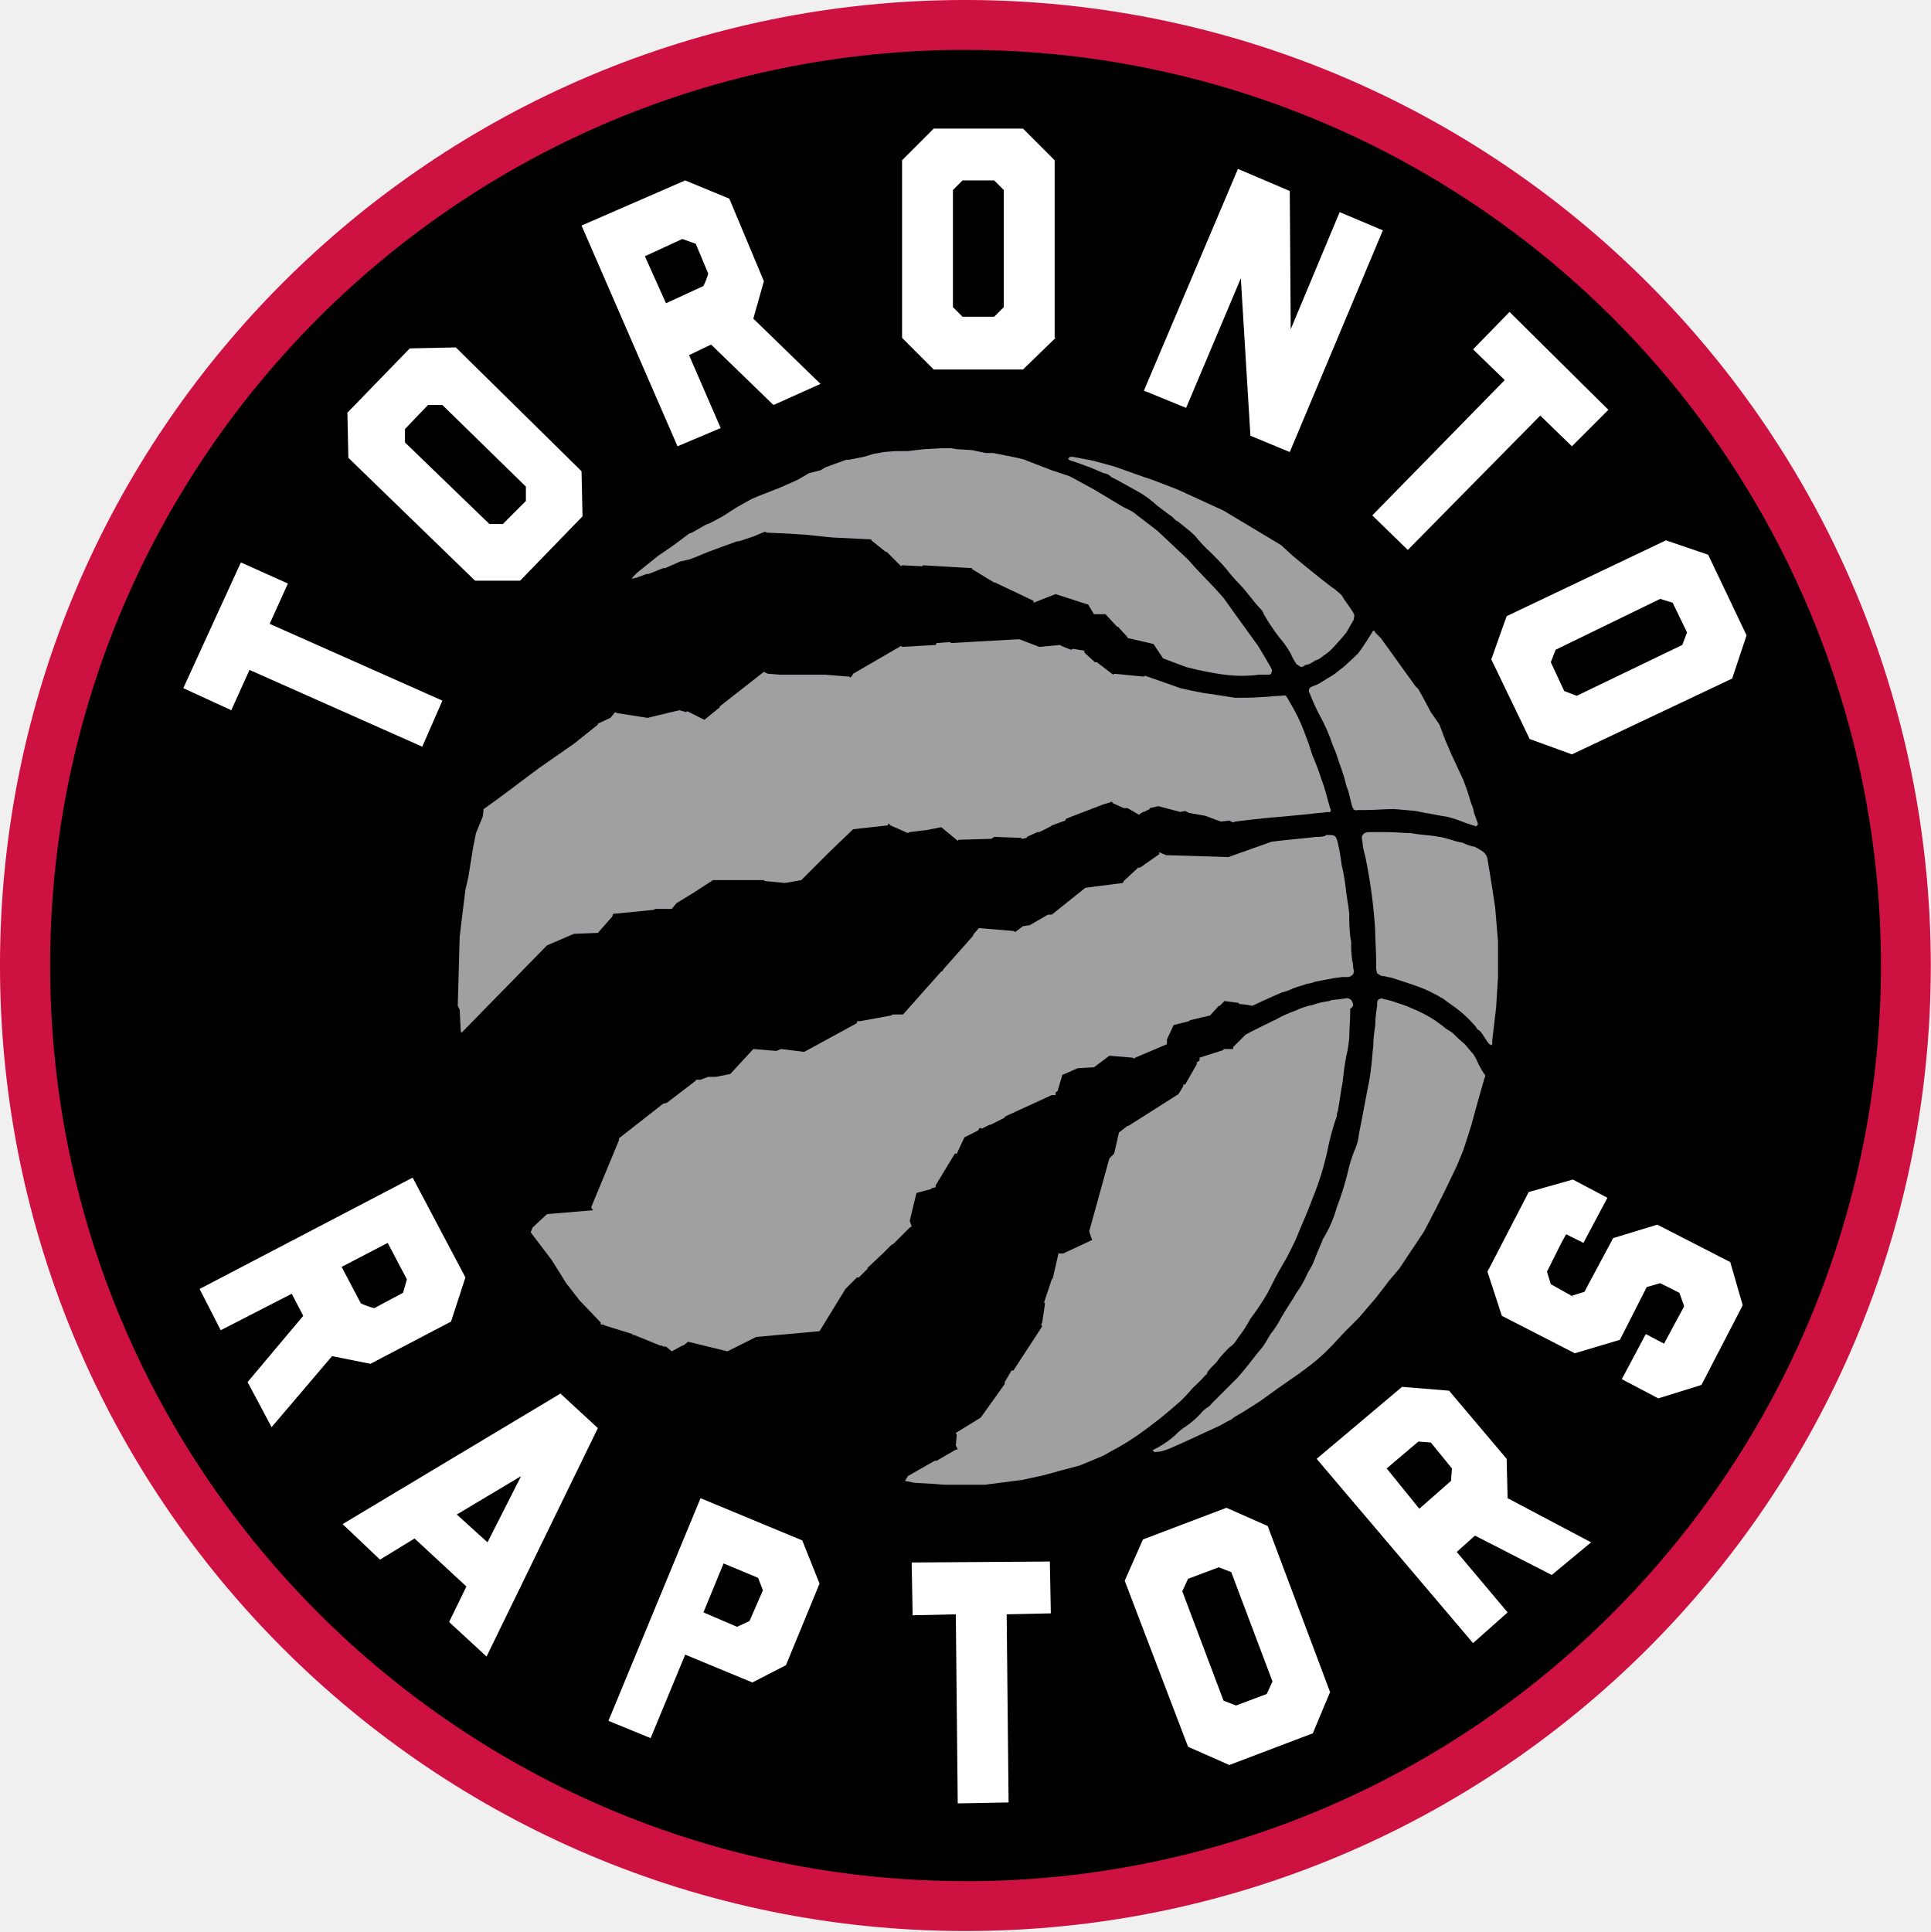
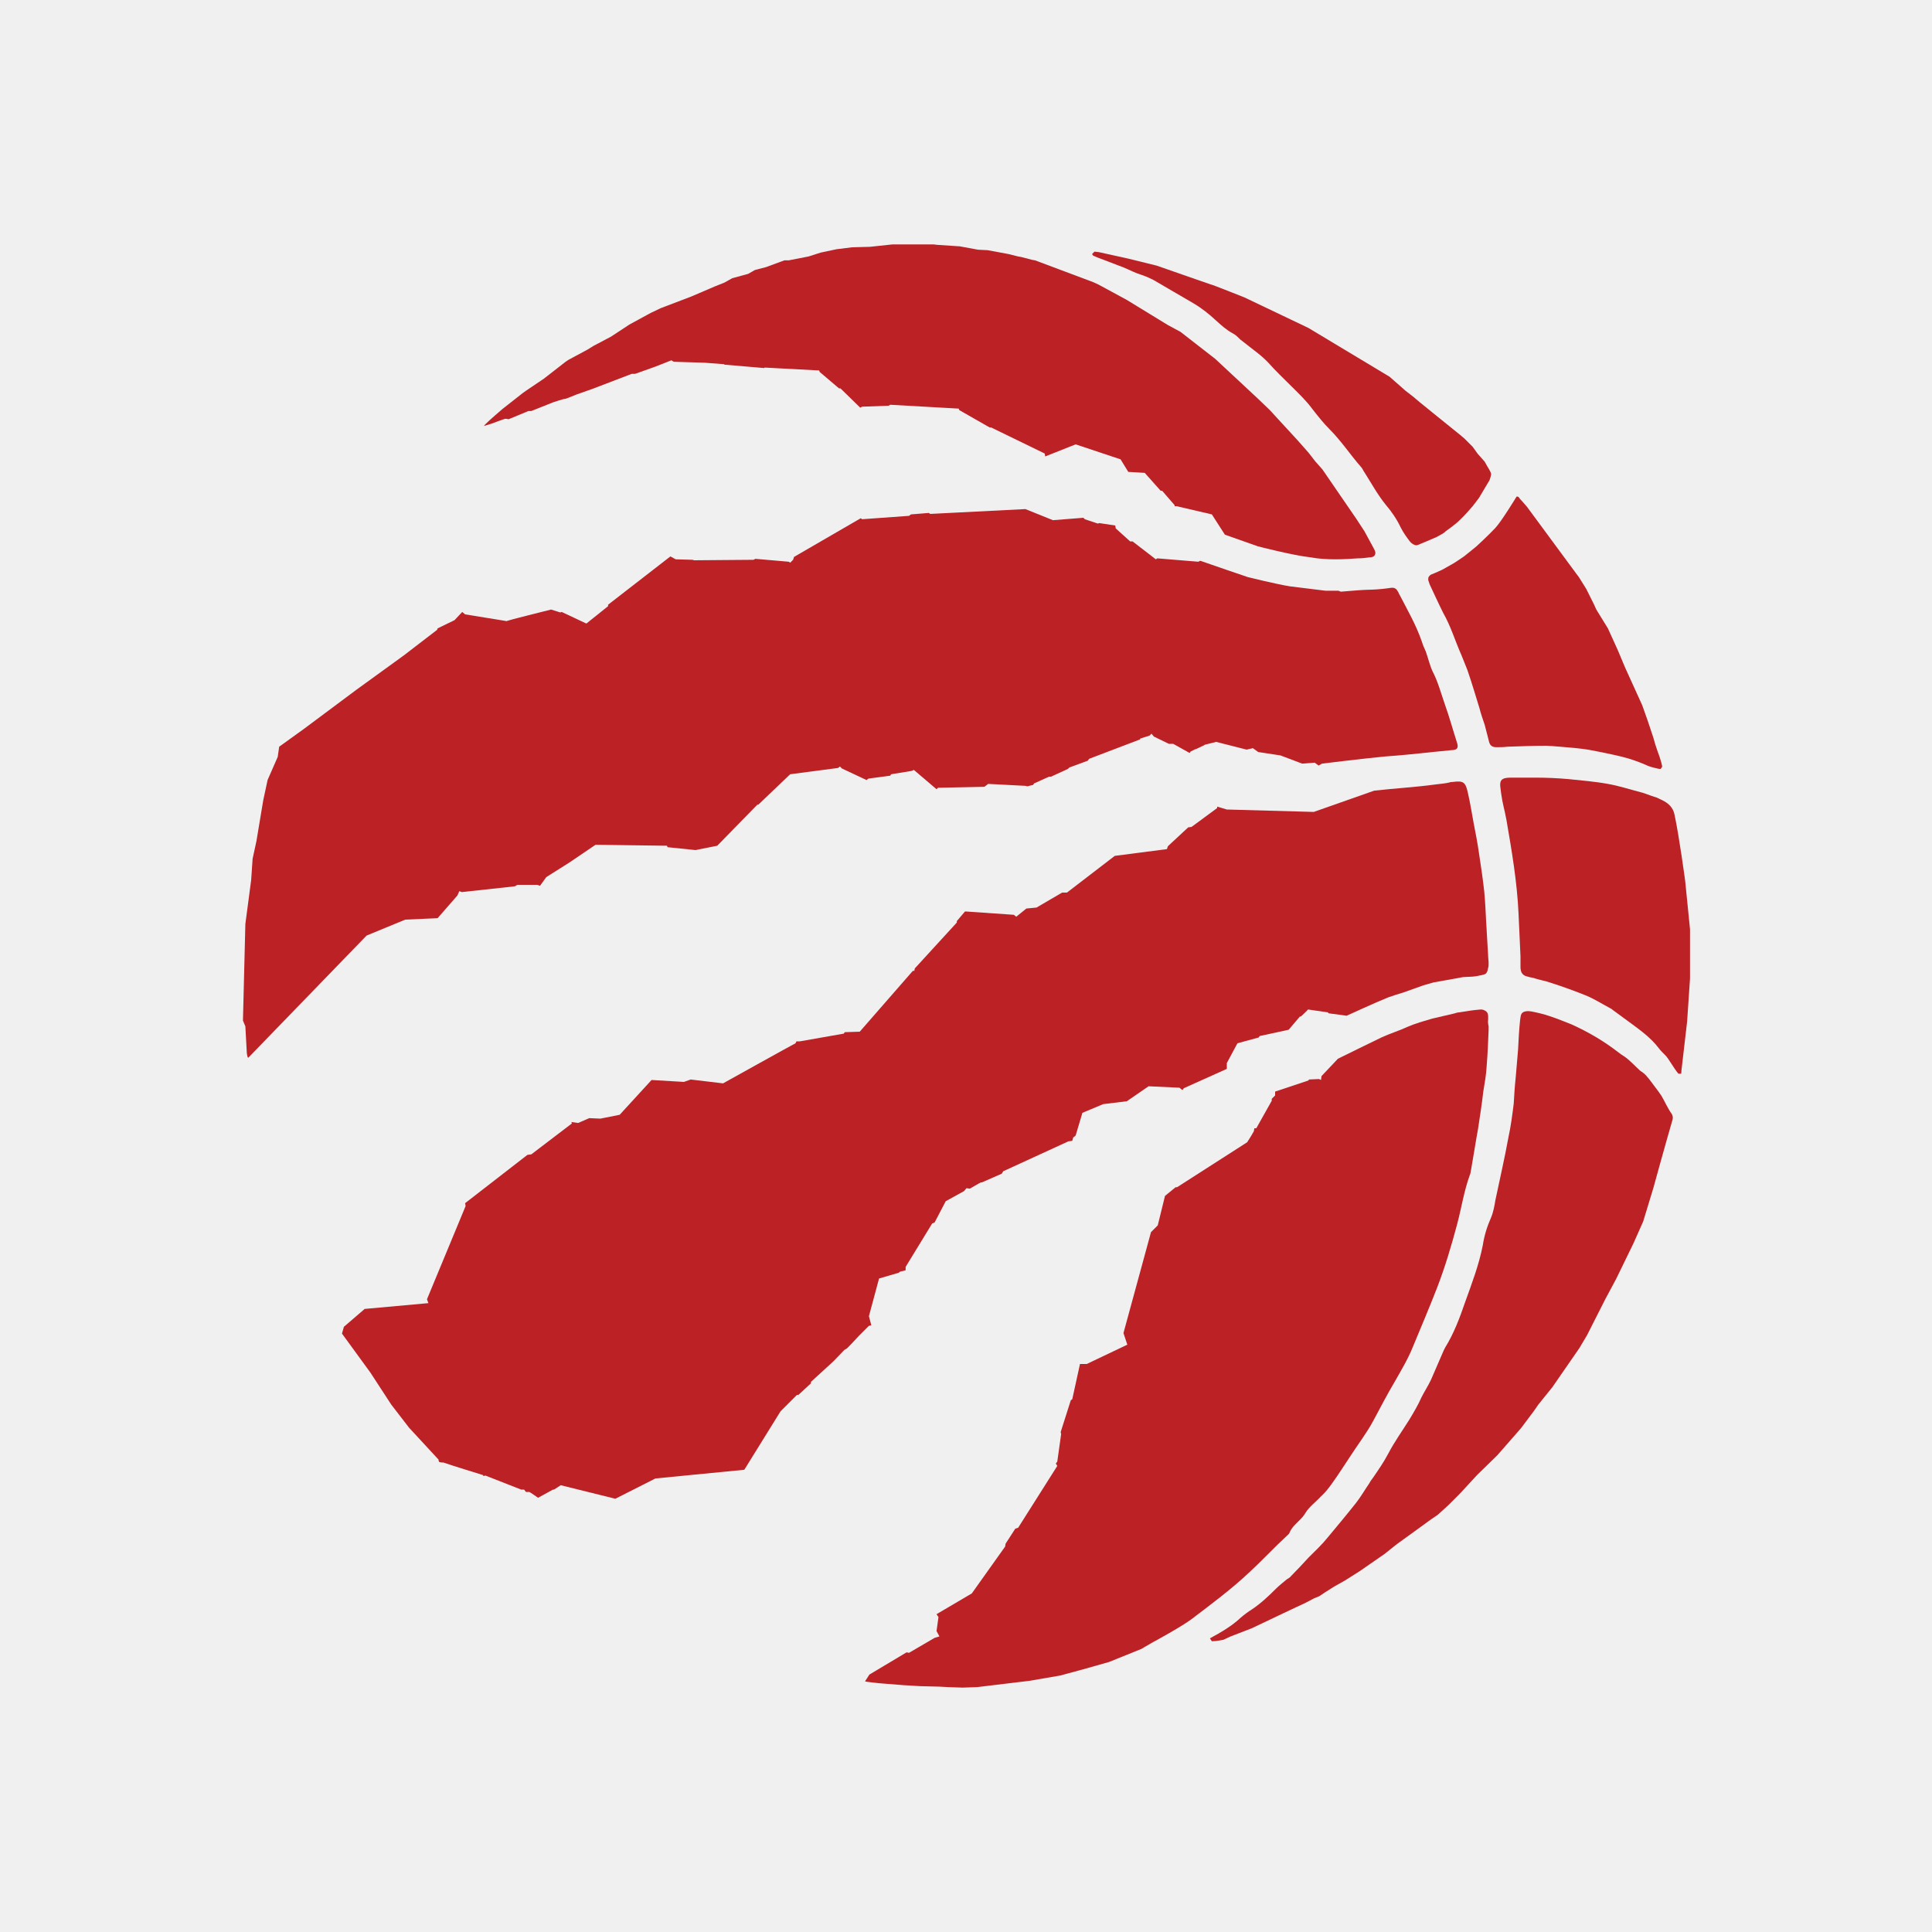
- <svg xmlns="http://www.w3.org/2000/svg" height="241.56" width="241.44" version="1.1" viewBox="0 0 241.44 241.56">
-   <path d="M241.44,120.84A120.72,120.72,0,1,1,120.72,0,120.812,120.812,0,0,1,241.44,120.84Z" fill="#cd1141" />
-   <path d="M120.72,235.2A114.484,114.484,0,0,1,119.4,6.24h1.32a114.469,114.469,0,0,1,81.84,194.52,113.993,113.993,0,0,1-80.64,34.44Z" />
-   <path d="M120.36,22.56l-1.2,1.2V38.4l1.2,1.2h3.96l1.2-1.2v-14.64l-1.2-1.2ZM132,42.24l-4.08,3.96H116.76l-3.96-3.96V20.04l3.96-3.96h11.16l3.96,3.96v22.2Z" fill="#fff" />
-   <path d="M209.16,75.36l-1.56-.48-13.08,6.36-.6,1.56,1.68,3.6,1.56.6,13.2-6.36.6-1.56Zm-12.6,18.96-5.28-1.92-4.8-9.96,1.92-5.4,19.92-9.48,5.28,1.8,4.8,10.08-1.8,5.4Z" fill="#fff" />
-   <path d="M50.64,53.64v1.68L61.2,65.52h1.68l2.88-2.88v-1.8L55.32,50.64h-1.8Zm22.08,5.28.12,5.64-7.8,8.04H59.4L43.56,57.24l-.12-5.64,7.8-8.04,5.76-.12Z" fill="#fff" />
-   <polygon points="172.92 28.8 161.28 56.52 156.36 54.48 155.16 34.8 148.32 51 143.04 48.84 154.8 21.12 161.28 23.88 161.4 41.16 167.52 26.52 172.92 28.8" fill="#fff" />
-   <path d="M83.28,37.92l4.68-2.16a8.333,8.333,0,0,0,.6-1.56L87,30.48l-1.68-.6-4.68,2.16Zm12.24-2.76L94.2,39.84l8.4,8.16-5.88,2.64-7.8-7.56L86.16,44.4l3.96,9.12-5.4,2.28-12-27.6,12.96-5.64,5.52,2.28Z" fill="#fff" />
-   <polygon points="196.56 55.8 192.6 51.96 176.04 68.76 171.6 64.44 188.16 47.52 184.2 43.68 188.76 39 201.12 51.24 196.56 55.8" fill="#fff" />
-   <polygon points="36 72.96 33.72 78 55.32 87.6 52.8 93.36 31.2 83.76 28.92 88.8 22.92 86.04 30.12 70.32 36 72.96" fill="#fff" />
-   <polygon points="201 149.76 198 155.4 195.84 154.32 195.24 155.4 193.44 159 193.92 160.56 196.92 162.24 196.56 162 198.12 161.52 201.72 154.8 207.24 153.12 216.36 157.8 217.92 163.2 212.76 173.16 207.36 174.84 202.8 172.44 205.8 166.8 208.08 168 210.6 163.32 210 161.64 207.6 160.44 205.92 160.92 202.56 167.52 196.92 169.2 187.8 164.52 186 159 191.16 149.04 196.68 147.48 201 149.76" fill="#fff" />
-   <path d="M42.72,158.4l2.4,4.56a9.406,9.406,0,0,0,1.68.6l3.6-1.92.48-1.68-2.4-4.56Zm3.6,12.12-4.8-.96-7.56,8.88-3-5.64,6.96-8.28-1.44-2.76-8.88,4.56-2.64-5.16L51.6,147.24l6.6,12.48-1.8,5.52Z" fill="#fff" />
-   <path d="M87.96,201.6l4.2,1.8,1.56-.72,1.68-3.84-.6-1.56-4.32-1.8Zm-2.28,5.28-4.32,10.44-5.28-2.16,11.52-27.84,12.72,5.28,2.16,5.4-4.2,10.2-4.2,2.16Z" fill="#fff" />
-   <polygon points="131.4 201.72 125.88 201.84 126.12 225.36 119.76 225.48 119.52 201.84 114.12 201.96 114 195.36 131.28 195.24 131.4 201.72" fill="#fff" />
-   <path d="M148.56,197.4l-.72,1.56L153,212.64l1.56.6,3.84-1.44.72-1.56-5.16-13.68-1.56-.6Zm17.76,14.16-2.16,5.16-10.44,3.96-5.16-2.28-7.92-20.76,2.28-5.16,10.44-3.96,5.16,2.28Z" fill="#fff" />
-   <path d="M177.48,188.64l3.96-3.48.12-1.56-2.64-3.24-1.56-.12-3.96,3.36Zm10.92-6.24.12,4.92,10.44,5.52-4.92,4.08-9.6-4.92-2.28,2.04L188.52,201.6l-4.32,3.84L164.64,182.4l10.68-9,5.88.48Z" fill="#fff" />
-   <path d="M60.96,192.84l4.2-8.28-8.04,4.8Zm-.12,14.28-4.68-4.32L58.32,198.36l-6.48-6L47.52,195l-4.68-4.44L70.08,174.24l4.68,4.32Z" fill="#fff" />
-   <path d="M144.12,181.32l.24.24a6.461,6.461,0,0,0,.96-.12l.72-.24,1.92-.84,4.68-2.16.84-.48.48-.24.48-.36.84-.48.96-.6,1.32-.84,2.16-1.56,1.2-.84,1.56-1.08,1.44-1.08.6-.48,1.08-.96.96-.96,1.56-1.68,1.8-1.8,2.16-2.52,1.2-1.56.36-.48,1.32-1.56,2.4-3.6.72-1.08,1.68-3.24.84-1.68,1.56-3.24.84-2.04.96-3s1.08-3.96,1.68-6c.12-.12.12-.36-.12-.6a9.919,9.919,0,0,1-.84-1.56,5.217,5.217,0,0,0-.48-.84c-.24-.24-.6-.72-.84-.96-.12-.24-.36-.36-.6-.6-.48-.36-.96-.96-1.32-1.2-.24-.12-.36-.24-.6-.36a15.044,15.044,0,0,0-4.2-2.52,12.493,12.493,0,0,0-1.92-.72,8.84,8.84,0,0,0-1.68-.48.565.565,0,0,0-.72.12c-.12.12-.12.36-.12.72a17.904,17.904,0,0,0-.24,2.52,17.904,17.904,0,0,0-.24,2.52c-.12.84-.12,1.56-.24,2.4a25.987,25.987,0,0,1-.48,3c-.36,1.92-.72,3.84-1.08,5.64a5.954,5.954,0,0,1-.36,1.56,19.043,19.043,0,0,0-.84,2.4,36.675,36.675,0,0,1-1.56,5.16,15.629,15.629,0,0,1-1.8,4.08c0,.12,0,.12-.12.36-.36.84-.72,1.68-1.08,2.64-.24.48-.6.96-.84,1.56a11.394,11.394,0,0,1-1.2,2.04c-.6,1.08-1.32,2.04-1.92,3.12a11.887,11.887,0,0,1-1.32,2.04c-.12.24-.24.36-.36.6a8.517,8.517,0,0,1-1.2,1.68c-.84,1.08-1.68,2.16-2.52,3.12q-.9.9-1.8,1.8l-1.56,1.56c-.12.24-.24.24-.36.36a3.235,3.235,0,0,0-.96.84,10.755,10.755,0,0,1-2.16,1.8,6.011,6.011,0,0,0-.96.84A12.058,12.058,0,0,1,144.12,181.32Z" fill="#a0a0a3" />
-   <path d="M186.48,130.68l.12-.12v-.48l.48-4.08.24-3.84v-4.44l-.36-4.32s-.6-3.96-.96-6c-.12-.72-.6-.96-1.2-1.32-.24-.12-.36-.24-.6-.24a5.85,5.85,0,0,1-1.32-.48c-.96-.12-1.92-.6-2.88-.72-1.2-.24-2.4-.24-3.6-.48-.96,0-1.92-.12-2.88-.12h-2.04c-.48,0-.84,0-1.08.36-.24.24,0,.72,0,1.2.12.96.36,1.44.48,2.28a64.273,64.273,0,0,1,1.08,8.4c0,1.32.12,2.52.12,3.84v.96a5.196,5.196,0,0,0,.12.6,2.625,2.625,0,0,0,.6.36,2.111,2.111,0,0,1,.72.12,3.71,3.71,0,0,1,.96.24c1.08.36,2.28.72,3.48,1.2a18.126,18.126,0,0,1,2.16,1.08.372.372,0,0,0,.24.12c.48.36.96.72,1.32.96a15.069,15.069,0,0,1,2.88,2.64.937.937,0,0,0,.48.48c.36.36.84,1.32,1.2,1.68C186.36,130.56,186.36,130.68,186.48,130.68Z" fill="#a0a0a3" />
-   <path d="M157.44,84.36h1.08c.24,0,.48,0,.48-.36.12-.24,0-.36-.12-.6s-.84-1.44-.84-1.44l-.72-1.2-3.12-4.32-.6-.84-.6-.84-.96-1.08-2.52-2.64-.96-1.08-3.84-3.6-3.12-2.4-1.2-.6-3.6-2.16-2.64-1.44-.48-.24-2.16-.72-3.12-1.2-.24-.12-.96-.24-1.2-.24-1.8-.36h-.96l-1.68-.36-1.92-.12-.72-.12h-1.2l-2.16.12-2.04.24h-1.56l-1.44.12-1.32.24-1.2.36-1.8.36h-.36l-1.68.6-.96.36-.6.36-1.44.36-.6.36-.84.48-2.16.96L94.8,62.04l-.84.36-1.92,1.08-1.68,1.08-1.56.84-.6.24-1.68.96-.36.12-1.92,1.44-1.56,1.08-.36.24-1.8,1.44-.6.48a7.241,7.241,0,0,0-.96.96l.6-.12,1.32-.48h.24l1.8-.72h.24l1.92-.84,1.08-.24.96-.36,1.44-.6,3.6-1.32h.24l1.8-.6,1.44-.6.24.12,2.76.12,1.8.12h.12l3.48.36,4.92.24v.12l1.8,1.44h.12l1.8,1.8.12-.12,2.52.12.12-.12,6.12.36v.12l2.76,1.68h.12l4.8,2.28v.24L132,74.28l4.08,1.32.72,1.2h1.44l1.44,1.56h.12l1.2,1.32V79.8h.12l3.12.72,1.2,1.8,2.88,1.08a40.059,40.059,0,0,0,4.8.96A17.281,17.281,0,0,0,157.44,84.36Z" fill="#a0a0a3" />
-   <path d="M184.8,102.96c-.12-.36-.48-1.32-.48-1.32l-.12-.6-.24-.6L183.48,98.88,183,97.56l-1.56-3.36-.72-1.68L180,90.6l-1.08-1.56-.96-1.8-.6-1.08L177,85.8l-4.32-6-.72-.72a.258.258,0,0,0-.24-.24s-1.32,2.16-1.92,2.88c-.6.6-1.8,1.68-1.8,1.68s-.96.72-1.08.84a11.067,11.067,0,0,1-.96.6l-.96.6a5.849,5.849,0,0,1-.84.36c-.24.12-.36.12-.36.24-.12.12-.12.12-.12.36s.12.24.12.36A25.677,25.677,0,0,0,165,89.4a21.902,21.902,0,0,1,1.68,3.84,12.449,12.449,0,0,1,.48,1.2c.36,1.2.84,2.28,1.08,3.36.12.6.36.96.48,1.56.12.48.24,1.08.36,1.44s.24.6.72.48h.96c1.2,0,2.28-.12,3.48-.12.36,0,2.76.24,2.76.24s.72.12,1.2.24c.96.12,1.8.36,2.76.48a15.197,15.197,0,0,1,2.16.72l1.08.36a1.209,1.209,0,0,1,.36.12C184.8,103.2,184.8,103.08,184.8,102.96Z" fill="#a0a0a3" />
-   <path d="M169.32,76.8a2.622,2.622,0,0,0-.36-.6l-.24-.36-.6-.84-.36-.6-.84-.72a1.485,1.485,0,0,0-.36-.24c-1.44-1.08-4.2-3.36-4.2-3.36l-.72-.6-1.44-1.32L153,63.84l-5.76-2.64-3.12-1.2-1.08-.36-3.72-1.32-2.64-.72-2.52-.48h-.36l-.24.24s.24.24.36.24c.84.24,1.68.6,2.4.84.6.24,1.08.48,1.68.72a1.481,1.481,0,0,1,.96.48c1.2.6,2.4,1.32,3.72,2.04A13.101,13.101,0,0,1,144.72,63.24l1.44,1.08a3.181,3.181,0,0,1,.72.6c.12.12.24.24.36.24.72.6,1.56,1.2,2.16,1.8a17.378,17.378,0,0,0,2.04,2.16c.72.72,1.32,1.32,1.92,2.04a20.863,20.863,0,0,0,1.56,1.8c1.08,1.08,1.8,2.28,2.88,3.36.12.12.12.24.24.48a24.029,24.029,0,0,0,1.92,2.88,12.458,12.458,0,0,1,1.44,2.04,7.171,7.171,0,0,0,.72,1.32c.24.12.48.36.6.36a.838.838,0,0,0,.48-.24l.48-.12a6.885,6.885,0,0,0,.84-.48,1.934,1.934,0,0,0,.84-.48,6.923,6.923,0,0,0,1.2-.96c.36-.36,1.2-1.32,1.2-1.32l.6-.72.96-1.68C169.2,77.4,169.44,77.04,169.32,76.8Z" fill="#a0a0a3" />
-   <path d="M166.32,101.04c-.36-1.2-.6-2.4-1.08-3.6a28.095,28.095,0,0,0-1.08-2.88c-.24-.6-.36-1.2-.6-1.8-.12-.36-.24-.6-.36-.96a22.489,22.489,0,0,0-2.04-4.2.372.372,0,0,0-.12-.24c-.12-.12-.12-.24-.24-.36-.24-.12-.36,0-.72,0-.6,0-1.44.12-1.68.12-.36,0-1.56.12-2.52.12h-1.44l-3.12-.48c-1.2-.12-3.72-.72-3.72-.72l-2.04-.72-2.4-.84-.12.12-3.72-.36-.12.12-2.04-1.56h-.24l-1.32-1.2v-.24l-1.44-.24-.24.12-1.2-.48-.12-.12-2.64.24-2.52-.96-8.52.48-.12-.12-1.68.12-.12.24-4.2.24-.12-.12-6,3.48-.12.24-.24.24-.12-.12-3-.24H97.56L96,84.24,95.52,84,90,88.32v.12L88.08,90l-2.16-1.08-.12.12-.84-.24s-4.08.96-3.96.96l-3.84-.6-.24-.12-.6.72-1.56.72v.12l-3,2.4-4.32,3-4.8,3.6-2.16,1.56-.12.96-.84,2.04-.36,1.8-.6,3.72L58.2,111.24l-.24,1.92-.48,3.96-.24,8.64.24.48.12,2.4s0,.48.12.48L68.4,118.2l3.36-1.44,3-.12,1.8-2.04.12-.36h.24l4.8-.48.24-.12H84l.6-.72,2.16-1.32,2.4-1.56h6.36l.12.12,2.52.24,2.04-.36,3.6-3.6,2.88-2.76,4.32-.48.12-.24.24.24,2.16.96.24-.12,1.92-.24h.12l1.8-.36h.12l2.04,1.68.12-.12,4.08-.12.36-.24,3.36.12.12.12.6-.12v-.12l1.32-.6h.24l1.44-.72.12-.12,1.68-.6.12-.24,4.68-1.8.84-.24.12-.12.24.24,1.32.6H141l1.44.84.12-.12.36-.24h.12l.72-.36v-.12l1.08-.24,2.76.72.6-.12.48.24,2.04.36,1.92.72,1.08-.12.48.24.24-.12s3.84-.48,5.76-.6c1.32-.12,2.52-.24,3.72-.36.72-.12,1.44-.12,2.16-.24C166.32,101.64,166.56,101.4,166.32,101.04Z" fill="#a0a0a3" />
-   <path d="M169.2,120.72c0-.36-.12-.48-.12-.72a13.041,13.041,0,0,1-.12-2.16c0-.24-.12-.6-.12-.84a20.34,20.34,0,0,1-.12-2.76c-.12-1.2-.36-2.28-.48-3.48a20.345,20.345,0,0,0-.48-2.64,22.148,22.148,0,0,0-.48-2.76c-.24-.96-.36-.96-1.32-.96-.12,0-.24,0-.24.12a4.083,4.083,0,0,1-1.2.12c-1.92.24-3.72.36-5.52.6l-5.4,1.92-7.8-.24-.84-.36v.24l-2.4,1.68h-.24l-1.8,1.68-.12.24-4.68.6-4.2,3.36h-.48l-2.28,1.32-.84.12-.96.72-.24-.12-4.32-.36-.72.84v.12l-3.72,4.2-.12.24h-.12l-4.8,5.4H111.6l-.12.12-3.96.72h-.36v.24l-6.6,3.6-2.88-.36-.6.24-2.88-.24-2.88,3.12-1.8.36h-.96l-.96.36H87V135.12l-3.6,2.76-.48.12-5.52,4.32v.24l-3.48,8.4.24.36-5.76.48L66.6,153.48l-.24.6,2.64,3.48,1.8,2.88,1.68,2.16,2.64,2.76v.24c.12,0,.48,0,.48.12l1.56.48,1.92.6a.118.118,0,0,0,.12.12h.12L82.56,168.24h.24l.12.12h.36l.72.6,1.32-.72h.12l.6-.48,4.92,1.2,3.6-1.8,7.92-.72,3.24-5.28c.6-.6,1.44-1.44,1.44-1.44h.24l1.08-1.08v-.12l2.04-1.92.96-.96.24-.12,1.08-1.08.96-.96.24-.12-.24-.72.84-3.48,1.8-.48.12-.12.48-.12v-.24l2.4-3.96h.24l.96-2.04,1.68-.84.24-.36.24.12.96-.48h.12l1.68-.84.24-.24,5.76-2.64H132v-.36l.24-.12.6-2.04,1.92-.84,2.04-.12,1.92-1.44,2.88.24.24.12.12-.12,3.96-1.68v-.6l.84-1.8,1.92-.48.12-.12,2.52-.6,1.08-1.2h.12l.6-.6,1.8.24v.12l1.08.12.6.12s2.52-1.2,3.72-1.68a5.85,5.85,0,0,0,1.32-.48c.6-.24,1.2-.36,1.8-.6a2.824,2.824,0,0,0,.96-.24l1.2-.24,1.32-.24.96-.12h.6a.776.776,0,0,0,.6-.24c.24-.12.12-.36.24-.48A2.112,2.112,0,0,1,169.2,120.72Z" fill="#a0a0a3" />
-   <path d="M169.2,125.76a1.014,1.014,0,0,0-.24-.72.909.909,0,0,0-.48-.24c-.12,0-.84.12-.84.12l-1.08.12c-.24,0-.24.12-.36.12a10.162,10.162,0,0,0-2.04.48,9.105,9.105,0,0,0-2.16.72,14.576,14.576,0,0,0-2.4,1.08c-.24.12-2.76,1.32-3.84,1.92l-1.56,1.56V131.16H153v.12l-3,.96v.36l-.36.24v.24l-1.44,2.52h-.24v.24s-.24.36-.6.96l-6.24,3.96H141l-1.08.84-.6,2.64-.6.6-2.52,9.12.36,1.08-3.6,1.68h-.6l-.72,3.12-.12.12-.96,2.88.12.12-.36,2.4-.12.24.12.24-3.6,5.52h-.24l-.84,1.44v.24l-3,4.2-3.12,1.92.12.24-.12,1.32.24.48-.36.12-2.28,1.32h-.24l-3.36,1.92-.36.6,1.2.24,2.16.12,1.56.12h5.04l4.68-.6,2.76-.6,2.16-.6,2.28-.6,2.88-1.2.24-.12.84-.48a30.524,30.524,0,0,0,3.36-2.04,57.845,57.845,0,0,0,5.28-4.2,19.924,19.924,0,0,0,1.56-1.68,19.133,19.133,0,0,0,1.56-1.56c.12-.12.24-.12.24-.36a6.862,6.862,0,0,1,.84-.96,3.181,3.181,0,0,0,.6-.72,15.684,15.684,0,0,1,1.32-1.44,3.404,3.404,0,0,0,1.08-1.2,16.481,16.481,0,0,0,1.56-2.4,30.404,30.404,0,0,0,2.16-3.24c.6-1.2,1.2-2.4,1.92-3.6.6-.96,1.08-2.04,1.56-3,.72-1.8,1.56-3.6,2.16-5.28a35.388,35.388,0,0,0,1.8-5.76,30.472,30.472,0,0,1,1.2-4.44,1.305,1.305,0,0,1,.12-.6c.24-1.2.36-2.4.6-3.6.12-1.08.24-2.16.48-3.36a15.005,15.005,0,0,0,.36-2.28c0-1.08.12-2.16.12-3.24v-.36A.896.896,0,0,0,169.2,125.76Z" fill="#a0a0a3" />
+ <svg xmlns="http://www.w3.org/2000/svg" xmlns:xlink="http://www.w3.org/1999/xlink" version="1.1" id="Layer_2_1_" x="0px" y="0px" viewBox="0 0 400 400" style="enable-background:new 0 0 400 400;" xml:space="preserve">
+   <style type="text/css">
+ 	.st0{clip-path:url(#SVGID_2_);fill:#BC2126;}
+ </style>
+   <g>
+     <defs>
+       <rect id="SVGID_1_" x="50" y="50.6" width="300" height="298.8" />
+     </defs>
+     <clipPath id="SVGID_2_">
+       <use xlink:href="#SVGID_1_" style="overflow:visible;" />
+     </clipPath>
+     <path class="st0" d="M250.5,339.2c0.2,0.3,0.4,0.7,0.5,0.6c0.8,0,2.3-0.3,2.3-0.3l1.5-0.7l4.4-1.7c0,0,10.9-5.2,11-5.2   c0,0,1.9-1,1.9-1l1-0.4l1.2-0.8l1.9-1.2l2.3-1.3l3-1.9l5.2-3.6l2.5-2l3.6-2.6l3.3-2.4l1.6-1.1l2.2-2l2.3-2.3l3.6-3.9l4.2-4.1   l4.9-5.6l2.7-3.6l0.9-1.3l2.9-3.6l5.6-8.1l1.6-2.7l3.8-7.5l2.2-4.1l3.6-7.4l2-4.5l2.1-6.9c0,0,2.5-9.1,3.9-13.9   c0.2-0.5,0.2-1-0.1-1.5c-0.8-1.1-1.4-2.5-2.1-3.7c-0.4-0.6-0.9-1.3-1.3-1.8c-0.4-0.5-1.3-1.8-1.7-2.2c-0.4-0.5-0.9-0.9-1.4-1.2   c-1.2-1.1-2.2-2.2-3.2-2.9c-0.5-0.3-0.9-0.6-1.3-0.9c-3.1-2.4-6.2-4.2-9.7-5.8c-1.5-0.6-3-1.2-4.5-1.7c-1.1-0.4-2.8-0.8-3.9-1   c-0.6-0.1-1.2-0.1-1.7,0.2c-0.5,0.3-0.5,1.1-0.6,1.8c-0.2,1.9-0.3,4-0.4,5.9c-0.2,2-0.3,3.9-0.5,5.9c-0.2,1.8-0.3,3.6-0.4,5.3   c-0.3,2.4-0.6,4.7-1.1,7c-0.8,4.4-1.8,8.7-2.7,13c-0.2,1.2-0.4,2.4-0.9,3.6c-0.8,1.8-1.4,3.7-1.7,5.7c-0.8,4.1-2.3,8-3.7,11.9   c-1.1,3.2-2.3,6.4-4.1,9.3c-0.1,0.2-0.2,0.4-0.3,0.6c-0.9,2-1.7,4-2.6,6c-0.6,1.3-1.4,2.5-2,3.7c-0.7,1.6-1.6,3.1-2.5,4.6   c-1.5,2.4-3.1,4.6-4.4,7.1c-0.9,1.7-2,3.3-3.1,4.9c-0.3,0.4-0.6,0.8-0.8,1.2c-0.9,1.3-1.7,2.7-2.7,4c-1.9,2.4-3.9,4.8-5.9,7.2   c-1.2,1.5-2.6,2.8-4,4.2c-1.2,1.3-2.4,2.6-3.6,3.8c-0.2,0.3-0.6,0.5-0.9,0.7c-0.7,0.6-1.5,1.2-2.2,1.9c-1.6,1.6-3.2,3.1-5,4.3   c-0.8,0.5-1.6,1.1-2.3,1.7C255.1,336.6,252.9,337.9,250.5,339.2" />
+     <path class="st0" d="M348,222.3c0.1,0,0.1-0.1,0.1-0.3c0-0.4,0.1-1,0.1-1l1.1-9.5l0.6-8.9l0-8.8l0-1.4l-1-10c0,0-1.2-9-2.2-13.7   c-0.3-1.6-1.4-2.5-2.7-3.1c-0.5-0.2-0.9-0.5-1.4-0.6c-1-0.3-2.1-0.8-3-1c-2.3-0.6-4.4-1.3-6.7-1.7c-2.7-0.5-5.4-0.7-8.2-1   c-2.3-0.2-4.5-0.3-6.8-0.3c-1.8,0-2.9,0-4.7,0c-1,0-2,0-2.4,0.6c-0.4,0.6-0.1,1.7,0,2.7c0.3,2.2,0.7,3.3,1.1,5.5   c1.1,6.4,2.2,12.8,2.5,19.4c0.1,2.9,0.3,5.9,0.4,8.8c0,0.8,0,1.4,0,2.2c0,0.5,0.1,1.1,0.4,1.4c0.3,0.4,0.7,0.5,1.1,0.6   c0.6,0.2,1.1,0.2,1.6,0.4c0.6,0.2,1.6,0.4,2.3,0.6c2.6,0.8,5.4,1.8,7.9,2.8c1.8,0.7,3.5,1.8,5.2,2.7c0.2,0.1,0.4,0.2,0.6,0.4   c1,0.7,2,1.5,3,2.2c2.3,1.7,4.8,3.4,6.6,5.8c0.3,0.4,0.8,0.9,1.2,1.3c0.7,0.6,1.9,2.9,2.8,3.9C347.8,222.3,348,222.3,348,222.3" />
+     <path class="st0" d="M281.1,115.6c0.9,0,1.7-0.1,2.4-0.2c0.5,0,1-0.1,1.2-0.6c0.2-0.5-0.2-1.1-0.3-1.3c-0.2-0.4-1.9-3.5-1.9-3.5   l-1.7-2.6l-7-10.2l-1.5-1.7l-1.4-1.8l-2.3-2.6l-5.7-6.2l-2.5-2.4l-8.8-8.2l-7.2-5.6l-2.6-1.4l-8.5-5.2l-5.9-3.2l-1.1-0.5l-4.8-1.8   l-7.2-2.7l-0.6-0.1l-2.3-0.6l-0.6-0.1l-2-0.5l-4.3-0.8l-2-0.1l-3.8-0.7l-4.6-0.3l-1.6-0.2l-2.9,0l-4.8,0.1l-4.7,0.5l-3.7,0.1   l-3.2,0.4l-3.3,0.7l-2.5,0.8l-4.1,0.8l-0.9,0l-3.8,1.4l-2.3,0.6l-1.4,0.8l-3.3,0.9l-1.6,0.9l-2,0.8l-4.9,2.1l-6.3,2.4l-2.1,1   l-4.4,2.4l-3.8,2.5l-3.6,1.9l-1.3,0.8l-3.9,2.1l-0.6,0.4l-4.5,3.5l-3.7,2.5l-0.7,0.5l-4.2,3.3l-1.5,1.3c0,0-2.2,1.9-2.3,2.2   l1.6-0.5c0,0,2.9-1.1,2.9-1c0.1,0,0.6,0.1,0.6,0.1l4.1-1.7h0.6l4.5-1.8c0,0,2.4-0.8,2.4-0.7c0,0.1,2.4-0.9,2.4-0.9l3.4-1.2l8.1-3.1   l0.7,0l4.2-1.5l3.3-1.3l0.5,0.3c0,0,6.3,0.2,6.4,0.2l4,0.3l0.1,0.1l8.2,0.7l0.1-0.1l11.3,0.6l0.1,0.3l4,3.4l0.3,0l4.1,4l0.4-0.2   L184,84l0.3-0.2l14.2,0.8l0.1,0.3l6.3,3.6l0.3,0l11.1,5.4l0.1,0.6l6.3-2.5l9.3,3.1l1.6,2.6l3.4,0.2l3.3,3.7l0.3,0l2.6,3l0,0.2h0.4   l7.3,1.7l2.7,4.2l6.8,2.4c0,0,7.3,1.9,11,2.3C274.6,116,278.5,115.8,281.1,115.6" />
+     <path class="st0" d="M344.1,158.5c-0.2-1.1-1-3.2-1-3.2l-0.4-1.2l-0.4-1.4l-1.2-3.6l-1.1-3.1l-3.5-7.7l-1.6-3.8l-2-4.4l-2.4-3.9   l-0.5-1.1l-1.6-3.2l-1.5-2.4l-0.6-0.8l-10.1-13.7c0,0-1-1.2-1.5-1.7c-0.2-0.3-0.3-0.5-0.6-0.5c0,0,0,0-0.1,0c0,0-3.1,5.1-4.4,6.5   c-1.3,1.4-3.9,3.8-3.9,3.8s-2.2,1.8-2.6,2.1c-0.4,0.3-2.1,1.4-2.1,1.4l-2.3,1.3c0,0-1.7,0.8-2,0.9c-0.3,0.1-0.6,0.2-0.8,0.5   c-0.2,0.2-0.2,0.4-0.2,0.8c0.1,0.3,0.2,0.6,0.3,0.9c0.9,1.9,1.8,3.9,2.8,5.9c1.6,2.8,2.5,5.9,3.8,8.8c0.4,1,0.8,2,1.2,3   c0.9,2.6,1.7,5.3,2.5,7.9c0.3,1.2,0.7,2.3,1.1,3.5c0.3,1.2,0.6,2.3,0.9,3.5c0.2,0.8,0.7,1.1,1.5,1.1c0.8,0,1.5,0,2.3-0.1   c2.7-0.1,5.4-0.2,8.1-0.2c0.8,0,6.2,0.5,6.2,0.5s1.9,0.2,2.9,0.4c2.1,0.4,4.1,0.8,6.2,1.3c1.7,0.4,3.5,1,5.1,1.7   c0.8,0.4,1.6,0.6,2.5,0.8c0.3,0.1,0.7,0.1,0.7,0.1C344.1,158.9,344.2,158.6,344.1,158.5" />
+     <path class="st0" d="M308.7,98c-0.1-0.4-0.8-1.5-0.8-1.5l-0.5-0.9l-1.5-1.7l-1-1.4l-1.8-1.8c0,0-0.4-0.3-0.6-0.5   c-3.2-2.6-9.7-7.8-9.7-7.9c0,0-1.8-1.4-1.8-1.4l-3.3-2.9l-16.8-10.1l-13.2-6.3c0,0-7-2.8-7-2.7c0,0-2.6-0.9-2.6-0.9   c0,0-8.6-3-8.6-3l-6.1-1.5l-5.9-1.3l-0.9-0.1l-0.5,0.5l0.2,0.3c0,0,0.6,0.3,0.9,0.4c1.8,0.7,3.7,1.4,5.5,2.1   c1.2,0.5,2.3,1.1,3.6,1.5c0.9,0.3,1.6,0.6,2.4,1c2.8,1.6,5.6,3.3,8.4,4.9c1.7,1,3.2,2.2,4.6,3.5c1.1,1,2.2,2,3.5,2.7   c0.6,0.3,1.1,0.8,1.6,1.3c0.3,0.2,0.6,0.5,0.9,0.7c1.6,1.3,3.4,2.5,4.9,4.1c1.5,1.7,3.2,3.3,4.8,4.9c1.5,1.5,3.1,3,4.4,4.8   c1.1,1.4,2.2,2.8,3.5,4.1c2.4,2.4,4.3,5.3,6.5,7.8c0.3,0.3,0.4,0.7,0.7,1.1c1.4,2.2,2.7,4.6,4.4,6.7c1.2,1.4,2.3,3,3.1,4.7   c0.5,1,1.2,2,1.9,2.9c0.4,0.5,1,0.8,1.3,0.8c0.3,0,0.9-0.3,0.9-0.3l1.2-0.5c0,0,1.6-0.7,2.1-0.9c0.5-0.3,1.6-0.8,1.9-1.2   c0.4-0.3,2-1.4,2.9-2.3c0.9-0.8,2.7-2.9,2.7-2.9l1.3-1.7l2.2-3.7C308.4,99.3,308.8,98.4,308.7,98" />
+     <path class="st0" d="M301.7,153.9c-0.9-2.8-1.6-5.4-2.6-8.2c-0.8-2.3-1.4-4.6-2.5-6.7c-0.6-1.3-0.9-2.7-1.4-4.1   c-0.3-0.7-0.6-1.3-0.8-2c-1.2-3.5-2.9-6.4-4.6-9.7c-0.1-0.2-0.2-0.3-0.3-0.6c-0.2-0.3-0.3-0.6-0.7-0.8c-0.4-0.2-0.8-0.1-1.5,0   c-1.4,0.2-3.2,0.3-4,0.3c-0.7,0-3.5,0.2-5.7,0.4l-0.5-0.2h-1.4h-1.3l-7.3-0.9c-2.6-0.4-8.7-1.9-8.7-1.9l-4.4-1.5l-5.5-1.9l-0.4,0.2   l-8.5-0.7l-0.3,0.2l-4.8-3.7l-0.5,0l-3-2.7l-0.1-0.6l-3.3-0.5l-0.3,0.1l-2.7-0.9l-0.3-0.3l-6.3,0.5l-5.7-2.3l-19.7,1l-0.3-0.2   l-3.7,0.3l-0.4,0.3l-9.7,0.7l-0.3-0.2l-13.8,8l-0.2,0.6l-0.6,0.6l-0.3-0.2l-6.9-0.6l-0.4,0.2l-12.3,0.1l-0.3-0.1l-3.5-0.1l-1.1-0.6   l-12.9,10l0,0.3l-4.5,3.6l-5.1-2.4l-0.3,0.1l-1.9-0.6c0,0-9.3,2.3-9.2,2.4c0.1,0-8.6-1.4-8.6-1.4l-0.6-0.5l-1.6,1.7l-3.5,1.7   l-0.1,0.3l-6.9,5.3l-9.8,7.1l-11,8.2l-5,3.6l-0.3,2.1l-2.1,4.8l-0.9,4.2l-1.4,8.4l-0.8,3.7l-0.3,4.4l-1.2,9.1l-0.5,20l0.5,1.2   l0.3,5.5c0,0,0.1,1,0.3,1c0,0,0,0,0,0l24.5-25.3l8-3.3l6.7-0.3l4.1-4.7l0.4-0.9l0.5,0.2l11-1.2l0.5-0.3h4.1l0.6,0.2l1.3-1.8   l4.9-3.1l5.3-3.6l14.8,0.2l0.1,0.3l5.8,0.6l4.5-0.9l8.3-8.5l0.2,0l6.6-6.3l9.9-1.3l0.4-0.3l0.4,0.4l5.1,2.4l0.4-0.3l4.5-0.6   l0.2-0.3l4.3-0.7l0.4-0.2l4.7,4l0.3-0.3l9.6-0.2l0.8-0.6l7.7,0.4l0.4,0.1l1.2-0.3l0.2-0.3l3.1-1.4l0.4,0l3.5-1.6l0.3-0.3l3.8-1.4   l0.3-0.4l10.5-4l0.1-0.2l1.9-0.6l0.4-0.4l0.5,0.6l3.1,1.5l0.9,0l3.4,1.9l0.2-0.3l1-0.5l0.1,0l1.7-0.8l0.1-0.1l2.4-0.6l6.3,1.6   l1.3-0.3l1.1,0.8l4.6,0.7l4.5,1.7c0,0,2.6-0.2,2.6-0.2c0,0,0.8,0.6,0.8,0.6l0.7-0.4c0,0,8.9-1.1,13.3-1.5c2.9-0.2,5.8-0.5,8.7-0.8   c1.6-0.2,3.2-0.3,4.9-0.5C301.6,155.3,302,154.9,301.7,153.9" />
+     <path class="st0" d="M308.2,199.4c0-0.6-0.1-1-0.1-1.6c-0.1-1.7-0.2-3.4-0.3-5.1c0-0.6-0.1-1.2-0.1-1.7c-0.1-2.1-0.2-4.2-0.4-6.4   c-0.3-2.7-0.7-5.4-1.1-8c-0.3-2.1-0.7-4.2-1.1-6.2c-0.4-2.2-0.7-4.1-1.2-6.3c-0.5-2.2-0.9-2.5-3.2-2.2c-0.2,0-0.4,0-0.6,0.1   c-0.8,0.2-2,0.3-2.8,0.4c-4.4,0.6-8.4,0.8-12.8,1.3l-12.5,4.4l-18-0.5l-2-0.6v0.3l-5.3,3.9l-0.7,0.1l-4.2,3.9l-0.2,0.6l-10.8,1.4   l-9.9,7.6l-1,0l-5.3,3.1l-2.1,0.2l-2.1,1.7l-0.5-0.4l-10.1-0.7l-1.7,2l0,0.3l-8.7,9.5l-0.1,0.5L189,201L178,213.6l-3.1,0.1   l-0.2,0.3l-9.1,1.6l-0.7,0c0,0-0.2,0.4-0.2,0.4c-0.1,0-15,8.3-15,8.3l-6.7-0.8l-1.4,0.5l-6.7-0.4l-6.6,7.2l-4,0.8l-2.3-0.1l-2.3,1   l-1.4-0.2l0.1,0.3L110,239l-0.8,0.1l-12.9,10l0.1,0.6l-8,19.3l0.3,0.8l-13.2,1.2l-4.3,3.7l-0.4,1.4l5.9,8.1l4.3,6.6l3.7,4.8   l6.1,6.6c0,0,0,0.5,0.2,0.5c0.1,0.1,0.8,0.1,0.8,0.1c0,0,3.6,1.2,3.7,1.2c0,0,4.5,1.4,4.5,1.4s0.1,0.2,0.1,0.2c0,0,0.4-0.1,0.4-0.1   l7.4,2.9l0.6,0l0.4,0.5h0.7c0.1,0,1.8,1.2,1.8,1.2l3.1-1.7l0.2,0l1.4-0.9l11.3,2.8l8.3-4.2l18.4-1.8l7.5-12.1   c1.2-1.2,3.4-3.4,3.4-3.4l0.3,0c0,0,2.6-2.4,2.6-2.4c0-0.1,0-0.3,0-0.3l4.7-4.3l2.2-2.3c0,0,0.5-0.3,0.5-0.3c0.1,0,2.5-2.6,2.5-2.6   l2.1-2.1l0.5-0.1l-0.5-1.9l2.1-7.8l4.1-1.2l0.2-0.2l1.2-0.3l0-0.7l5.5-9l0.5-0.2l2.3-4.4l3.8-2.1l0.5-0.6l0.7,0.1   c0,0,2.2-1.3,2.3-1.3h0.2l4.1-1.8l0.3-0.5l13.5-6.2l0.8-0.1l0.2-0.7l0.5-0.4l1.4-4.7l4.3-1.8l4.9-0.6l4.5-3.1l6.4,0.3l0.6,0.5   l0.3-0.4l8.9-4l0-1.2l2.2-4.1l4.4-1.2l0.2-0.3l6-1.3l2.3-2.7l0.3-0.1c0,0,1.4-1.3,1.4-1.4c0,0,4.1,0.6,4.1,0.6l0.2,0.2l2.3,0.3   l1.4,0.2c0,0,6.1-2.8,8.6-3.8c1.1-0.4,2.1-0.7,3.1-1c1.4-0.5,2.8-1,4.2-1.5c0.7-0.2,1.4-0.4,2.1-0.6l2.8-0.5l3.3-0.6l2-0.1   c0,0,1-0.1,1.3-0.2c0.3-0.1,0.9-0.1,1.4-0.4c0.4-0.4,0.4-0.8,0.5-1.2C308.2,200.1,308.2,199.9,308.2,199.4" />
+     <path class="st0" d="M308.1,211.2c0-0.5,0.1-1.3-0.3-1.7c-0.4-0.4-0.9-0.5-1.2-0.5c-0.3,0-1.9,0.2-1.9,0.2l-2.6,0.4   c-0.3,0-0.6,0.1-0.9,0.2c-1.6,0.4-3.1,0.7-4.7,1.1c-1.7,0.5-3.5,1-5.1,1.7c-1.7,0.8-3.7,1.4-5.4,2.2c-0.6,0.3-6.4,3.1-9,4.4   l-3.4,3.6l-0.1,0.8l-0.4-0.2l-2.1,0.1l-0.1,0.2l-6.9,2.3l0,0.8l-0.7,0.7l0,0.4l-3.2,5.7l-0.4,0l-0.1,0.6c0,0-0.6,1.1-1.4,2.3   l-14.5,9.3l-0.3,0l-2.2,1.8l-1.5,6.1l-1.4,1.4l-5.7,20.9l0.8,2.4l-8.4,4h-1.4l-1.6,7.3l-0.3,0.2l-2.1,6.6l0.1,0.4l-0.8,5.7   l-0.3,0.4l0.3,0.5l-8.1,12.8l-0.6,0.2l-2,3.1l-0.1,0.6c0,0-6.9,9.7-6.9,9.7c0,0-7.3,4.3-7.3,4.3l0.4,0.6c0,0.1-0.4,2.9-0.4,2.9   l0.6,1.1l-1,0.3l-5.3,3.1l-0.5-0.1l-7.7,4.6l-0.9,1.4c0,0.1,3,0.4,3,0.4l5,0.4l3.4,0.2l4,0.1l1.8,0.1l3,0.1l3-0.1l10.8-1.3l6.4-1.1   l4.8-1.3l5.3-1.5l6.7-2.7l0.5-0.3l1.9-1.1c0,0,5.4-2.9,7.9-4.7c4.2-3.2,8.4-6.3,12.2-9.9c1.3-1.2,2.6-2.5,3.9-3.8   c1.2-1.2,2.4-2.4,3.7-3.6c0.2-0.2,0.5-0.4,0.6-0.7c0.4-1,1.2-1.7,1.9-2.4c0.5-0.5,1-1,1.4-1.7c0.8-1.3,2.1-2.2,3.1-3.3   c0.9-0.8,1.7-1.8,2.4-2.8c1.3-1.8,2.5-3.7,3.7-5.5c1.6-2.5,3.4-4.8,4.8-7.4c1.5-2.8,2.9-5.5,4.5-8.2c1.3-2.3,2.7-4.6,3.7-7.1   c1.7-4.1,3.4-8.1,5-12.2c1.7-4.4,3-8.8,4.2-13.3c0.9-3.4,1.4-6.8,2.6-10.1c0.2-0.4,0.2-0.9,0.3-1.3c0.5-2.8,0.9-5.5,1.4-8.2   c0.4-2.6,0.8-5.2,1.1-7.8c0.3-1.8,0.6-3.5,0.7-5.3c0.2-2.5,0.3-4.9,0.4-7.4c0-0.3,0-0.8,0-0.8S308,211.7,308.1,211.2" />
+   </g>
</svg>
